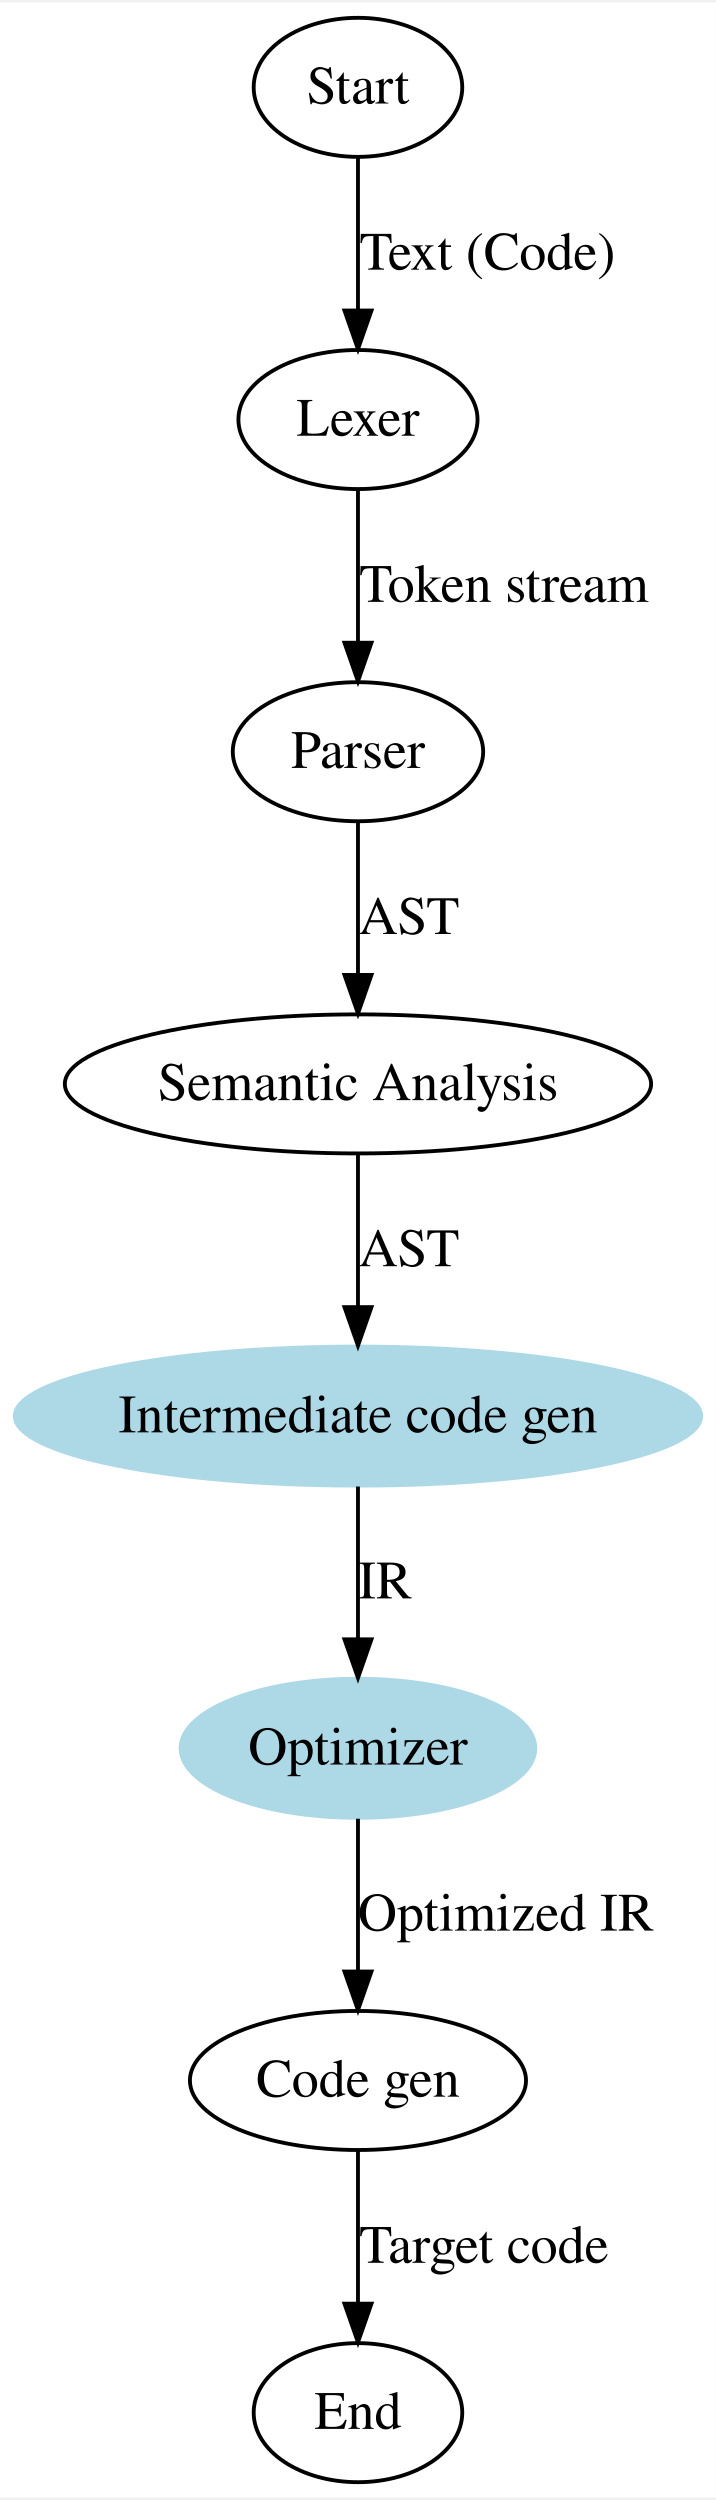
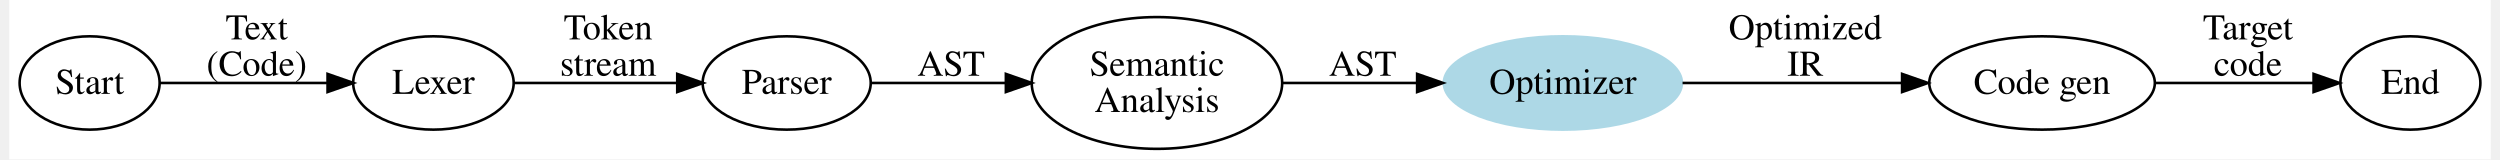
- <svg xmlns="http://www.w3.org/2000/svg" width="185pt" height="646pt" viewBox="0.00 0.00 185.35 646.00">
-   <g id="graph0" class="graph" transform="scale(1 1) rotate(0) translate(4 642)">
-     <polygon fill="#ffffff" stroke="transparent" points="-4,4 -4,-642 181.349,-642 181.349,4 -4,4" />
+ <svg xmlns="http://www.w3.org/2000/svg" width="957pt" height="61pt" viewBox="0.00 0.00 957.09 61.46">
+   <g id="graph0" class="graph" transform="scale(1 1) rotate(0) translate(4 57.4558)">
+     <polygon fill="#ffffff" stroke="transparent" points="-4,4 -4,-57.456 953.089,-57.456 953.089,4 -4,4" />
    <g id="node1" class="node">
-       <ellipse fill="#add8e6" stroke="#add8e6" cx="88.675" cy="-276" rx="88.85" ry="18" />
-       <text text-anchor="middle" x="88.675" y="-271.8" font-family="Times,serif" font-size="14.00" fill="#000000">Intermediate code gen</text>
+       <ellipse fill="#add8e6" stroke="#add8e6" cx="595.218" cy="-25.456" rx="45.92" ry="18" />
+       <text text-anchor="middle" x="595.218" y="-21.256" font-family="Times,serif" font-size="14.00" fill="#000000">Optimizer</text>
+     </g>
+     <g id="node6" class="node">
+       <ellipse fill="none" stroke="#000000" cx="780.028" cy="-25.456" rx="43.508" ry="18" />
+       <text text-anchor="middle" x="780.028" y="-21.256" font-family="Times,serif" font-size="14.00" fill="#000000">Code gen</text>
+     </g>
+     <g id="edge5" class="edge">
+       <path fill="none" stroke="#000000" d="M641.377,-25.456C667.068,-25.456 699.186,-25.456 726.038,-25.456" />
+       <polygon fill="#000000" stroke="#000000" points="726.047,-28.956 736.047,-25.456 726.047,-21.956 726.047,-28.956" />
+       <text text-anchor="middle" x="688.727" y="-42.256" font-family="Times,serif" font-size="14.00" fill="#000000">Optimized</text>
+       <text text-anchor="middle" x="688.727" y="-28.256" font-family="Times,serif" font-size="14.00" fill="#000000">IR</text>
    </g>
    <g id="node2" class="node">
-       <ellipse fill="#add8e6" stroke="#add8e6" cx="88.675" cy="-190" rx="45.92" ry="18" />
-       <text text-anchor="middle" x="88.675" y="-185.8" font-family="Times,serif" font-size="14.00" fill="#000000">Optimizer</text>
+       <ellipse fill="none" stroke="#000000" cx="27" cy="-25.456" rx="27" ry="18" />
+       <text text-anchor="middle" x="27" y="-21.256" font-family="Times,serif" font-size="14.00" fill="#000000">Start</text>
    </g>
-     <g id="edge5" class="edge">
-       <path fill="none" stroke="#000000" d="M88.675,-257.762C88.675,-246.36 88.675,-231.434 88.675,-218.494" />
-       <polygon fill="#000000" stroke="#000000" points="92.175,-218.212 88.675,-208.212 85.175,-218.212 92.175,-218.212" />
-       <text text-anchor="middle" x="95.675" y="-228.8" font-family="Times,serif" font-size="14.00" fill="#000000">IR</text>
+     <g id="node3" class="node">
+       <ellipse fill="none" stroke="#000000" cx="159.602" cy="-25.456" rx="30.953" ry="18" />
+       <text text-anchor="middle" x="159.602" y="-21.256" font-family="Times,serif" font-size="14.00" fill="#000000">Lexer</text>
+     </g>
+     <g id="edge1" class="edge">
+       <path fill="none" stroke="#000000" d="M54.154,-25.456C72.692,-25.456 97.592,-25.456 118.54,-25.456" />
+       <polygon fill="#000000" stroke="#000000" points="118.77,-28.956 128.77,-25.456 118.77,-21.956 118.77,-28.956" />
+       <text text-anchor="middle" x="91.438" y="-42.256" font-family="Times,serif" font-size="14.00" fill="#000000">Text</text>
+       <text text-anchor="middle" x="91.438" y="-28.256" font-family="Times,serif" font-size="14.00" fill="#000000">(Code)</text>
+     </g>
+     <g id="node4" class="node">
+       <ellipse fill="none" stroke="#000000" cx="295.852" cy="-25.456" rx="32.415" ry="18" />
+       <text text-anchor="middle" x="295.852" y="-21.256" font-family="Times,serif" font-size="14.00" fill="#000000">Parser</text>
+     </g>
+     <g id="edge2" class="edge">
+       <path fill="none" stroke="#000000" d="M190.519,-25.456C209.106,-25.456 233.024,-25.456 253.369,-25.456" />
+       <polygon fill="#000000" stroke="#000000" points="253.635,-28.956 263.635,-25.456 253.635,-21.956 253.635,-28.956" />
+       <text text-anchor="middle" x="226.986" y="-42.256" font-family="Times,serif" font-size="14.00" fill="#000000">Token</text>
+       <text text-anchor="middle" x="226.986" y="-28.256" font-family="Times,serif" font-size="14.00" fill="#000000">stream</text>
+     </g>
+     <g id="node5" class="node">
+       <ellipse fill="none" stroke="#000000" cx="438.658" cy="-25.456" rx="48.304" ry="25.412" />
+       <text text-anchor="middle" x="438.658" y="-28.256" font-family="Times,serif" font-size="14.00" fill="#000000">Semantic</text>
+       <text text-anchor="middle" x="438.658" y="-14.256" font-family="Times,serif" font-size="14.00" fill="#000000">Analysis</text>
+     </g>
+     <g id="edge3" class="edge">
+       <path fill="none" stroke="#000000" d="M328.257,-25.456C343.597,-25.456 362.402,-25.456 380.115,-25.456" />
+       <polygon fill="#000000" stroke="#000000" points="380.384,-28.956 390.384,-25.456 380.384,-21.956 380.384,-28.956" />
+       <text text-anchor="middle" x="359.283" y="-28.256" font-family="Times,serif" font-size="14.00" fill="#000000">AST</text>
+     </g>
+     <g id="edge4" class="edge">
+       <path fill="none" stroke="#000000" d="M486.909,-25.456C503.278,-25.456 521.711,-25.456 538.668,-25.456" />
+       <polygon fill="#000000" stroke="#000000" points="539.003,-28.956 549.003,-25.456 539.003,-21.956 539.003,-28.956" />
+       <text text-anchor="middle" x="518.034" y="-28.256" font-family="Times,serif" font-size="14.00" fill="#000000">AST</text>
    </g>
    <g id="node7" class="node">
-       <ellipse fill="none" stroke="#000000" cx="88.675" cy="-104" rx="43.508" ry="18" />
-       <text text-anchor="middle" x="88.675" y="-99.8" font-family="Times,serif" font-size="14.00" fill="#000000">Code gen</text>
+       <ellipse fill="none" stroke="#000000" cx="922.089" cy="-25.456" rx="27" ry="18" />
+       <text text-anchor="middle" x="922.089" y="-21.256" font-family="Times,serif" font-size="14.00" fill="#000000">End</text>
    </g>
    <g id="edge6" class="edge">
-       <path fill="none" stroke="#000000" d="M88.675,-171.762C88.675,-160.36 88.675,-145.434 88.675,-132.494" />
-       <polygon fill="#000000" stroke="#000000" points="92.175,-132.212 88.675,-122.212 85.175,-132.212 92.175,-132.212" />
-       <text text-anchor="middle" x="126.973" y="-142.8" font-family="Times,serif" font-size="14.00" fill="#000000">Optimized IR</text>
-     </g>
-     <g id="node3" class="node">
-       <ellipse fill="none" stroke="#000000" cx="88.675" cy="-620" rx="27" ry="18" />
-       <text text-anchor="middle" x="88.675" y="-615.8" font-family="Times,serif" font-size="14.00" fill="#000000">Start</text>
-     </g>
-     <g id="node4" class="node">
-       <ellipse fill="none" stroke="#000000" cx="88.675" cy="-534" rx="30.953" ry="18" />
-       <text text-anchor="middle" x="88.675" y="-529.8" font-family="Times,serif" font-size="14.00" fill="#000000">Lexer</text>
-     </g>
-     <g id="edge1" class="edge">
-       <path fill="none" stroke="#000000" d="M88.675,-601.762C88.675,-590.36 88.675,-575.434 88.675,-562.494" />
-       <polygon fill="#000000" stroke="#000000" points="92.175,-562.212 88.675,-552.212 85.175,-562.212 92.175,-562.212" />
-       <text text-anchor="middle" x="122.201" y="-572.8" font-family="Times,serif" font-size="14.00" fill="#000000">Text (Code)</text>
-     </g>
-     <g id="node5" class="node">
-       <ellipse fill="none" stroke="#000000" cx="88.675" cy="-448" rx="32.415" ry="18" />
-       <text text-anchor="middle" x="88.675" y="-443.8" font-family="Times,serif" font-size="14.00" fill="#000000">Parser</text>
-     </g>
-     <g id="edge2" class="edge">
-       <path fill="none" stroke="#000000" d="M88.675,-515.762C88.675,-504.36 88.675,-489.434 88.675,-476.494" />
-       <polygon fill="#000000" stroke="#000000" points="92.175,-476.212 88.675,-466.212 85.175,-476.212 92.175,-476.212" />
-       <text text-anchor="middle" x="126.477" y="-486.8" font-family="Times,serif" font-size="14.00" fill="#000000">Token stream</text>
-     </g>
-     <g id="node6" class="node">
-       <ellipse fill="none" stroke="#000000" cx="88.675" cy="-362" rx="75.889" ry="18" />
-       <text text-anchor="middle" x="88.675" y="-357.8" font-family="Times,serif" font-size="14.00" fill="#000000">Semantic Analysis</text>
-     </g>
-     <g id="edge3" class="edge">
-       <path fill="none" stroke="#000000" d="M88.675,-429.762C88.675,-418.36 88.675,-403.434 88.675,-390.494" />
-       <polygon fill="#000000" stroke="#000000" points="92.175,-390.212 88.675,-380.212 85.175,-390.212 92.175,-390.212" />
-       <text text-anchor="middle" x="101.899" y="-400.8" font-family="Times,serif" font-size="14.00" fill="#000000">AST</text>
-     </g>
-     <g id="edge4" class="edge">
-       <path fill="none" stroke="#000000" d="M88.675,-343.762C88.675,-332.36 88.675,-317.434 88.675,-304.494" />
-       <polygon fill="#000000" stroke="#000000" points="92.175,-304.212 88.675,-294.212 85.175,-304.212 92.175,-304.212" />
-       <text text-anchor="middle" x="101.899" y="-314.8" font-family="Times,serif" font-size="14.00" fill="#000000">AST</text>
-     </g>
-     <g id="node8" class="node">
-       <ellipse fill="none" stroke="#000000" cx="88.675" cy="-18" rx="27" ry="18" />
-       <text text-anchor="middle" x="88.675" y="-13.8" font-family="Times,serif" font-size="14.00" fill="#000000">End</text>
-     </g>
-     <g id="edge7" class="edge">
-       <path fill="none" stroke="#000000" d="M88.675,-85.762C88.675,-74.36 88.675,-59.434 88.675,-46.494" />
-       <polygon fill="#000000" stroke="#000000" points="92.175,-46.212 88.675,-36.212 85.175,-46.212 92.175,-46.212" />
-       <text text-anchor="middle" x="121.292" y="-56.8" font-family="Times,serif" font-size="14.00" fill="#000000">Target code</text>
+       <path fill="none" stroke="#000000" d="M823.811,-25.456C843.256,-25.456 865.912,-25.456 884.567,-25.456" />
+       <polygon fill="#000000" stroke="#000000" points="884.754,-28.956 894.754,-25.456 884.754,-21.956 884.754,-28.956" />
+       <text text-anchor="middle" x="859.436" y="-42.256" font-family="Times,serif" font-size="14.00" fill="#000000">Target</text>
+       <text text-anchor="middle" x="859.436" y="-28.256" font-family="Times,serif" font-size="14.00" fill="#000000">code</text>
    </g>
  </g>
</svg>
